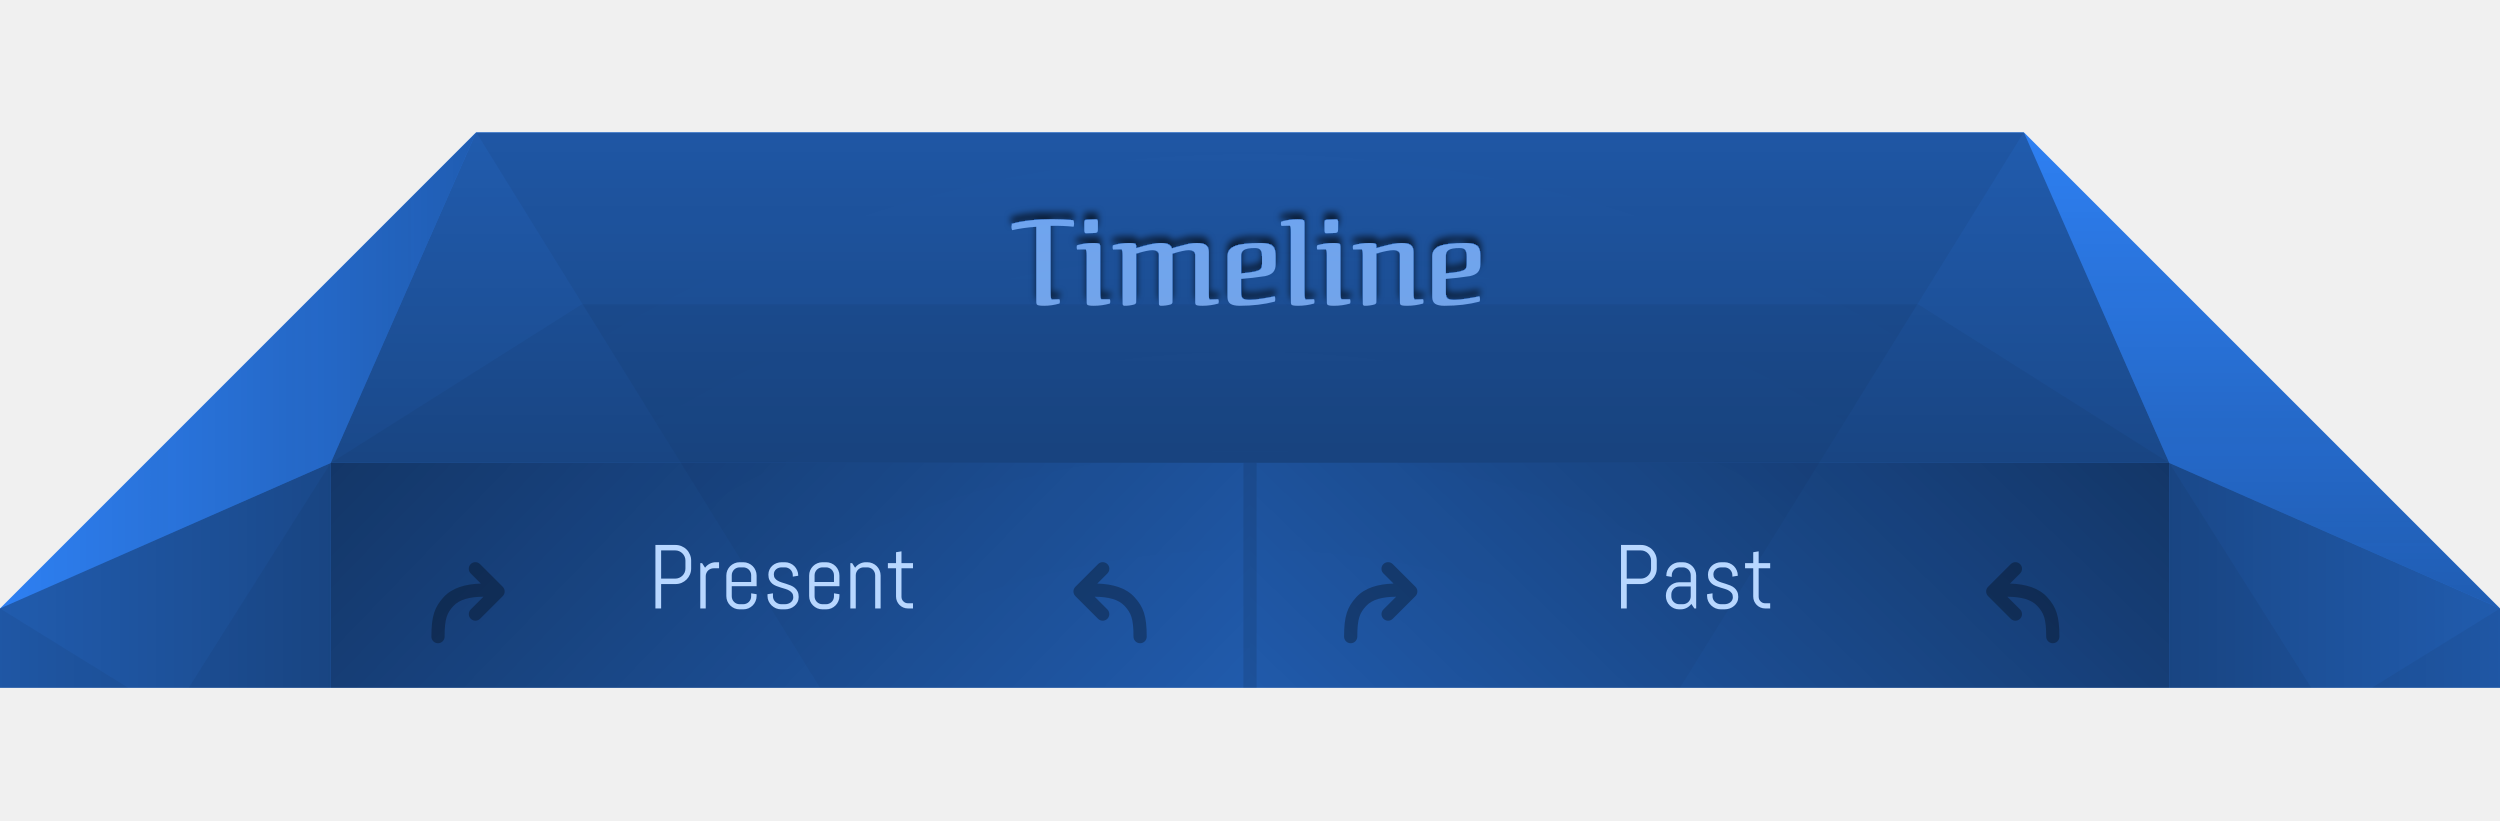
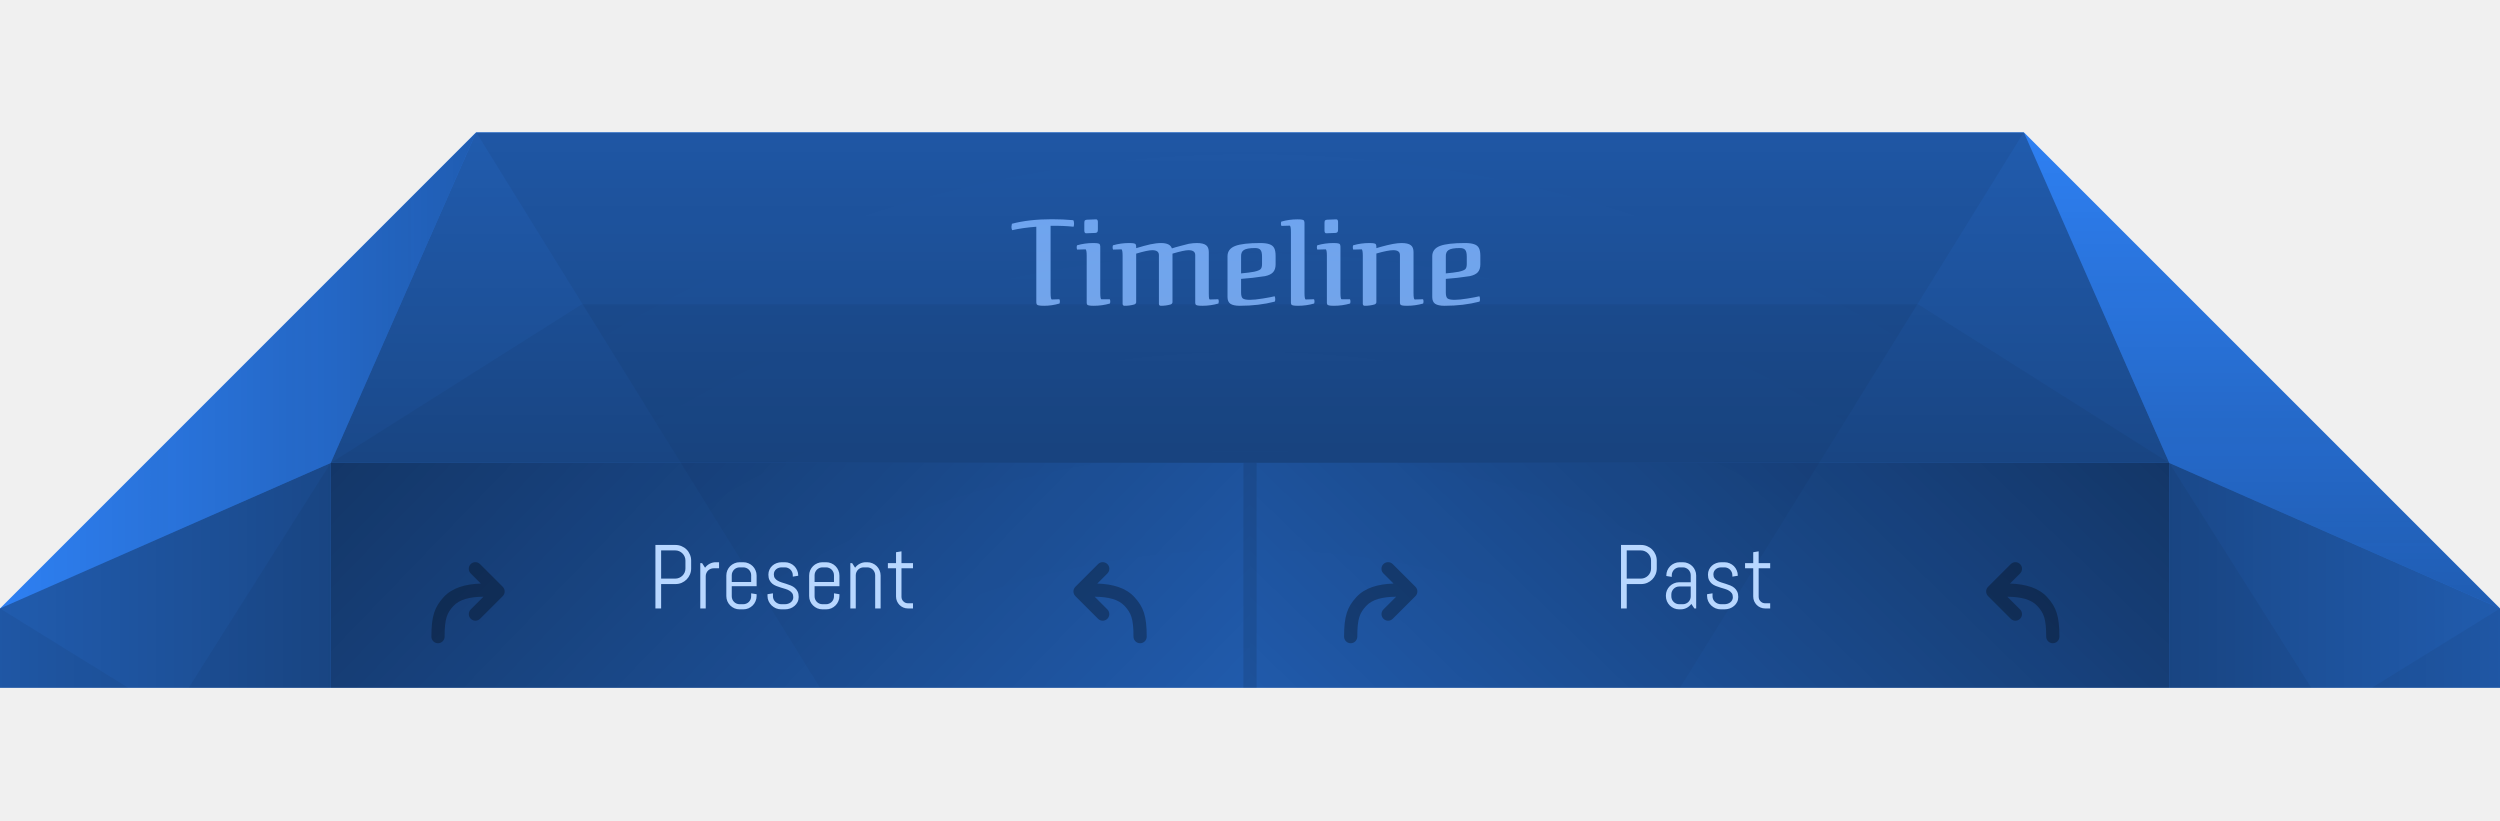
<svg xmlns="http://www.w3.org/2000/svg" width="189" height="62" viewBox="0 0 189 62" fill="none">
  <g clip-path="url(#clip0_135_5661)">
    <g clip-path="url(#clip1_135_5661)">
      <path fill-rule="evenodd" clip-rule="evenodd" d="M36 199L153 199L189 163L189 46L168.291 38.035L189 46L153 10L36 10L0 46L1.52588e-05 163L36 199Z" fill="#006AFF" fill-opacity="0.8" />
      <g style="mix-blend-mode:luminosity">
        <path fill-rule="evenodd" clip-rule="evenodd" d="M153 199L94.5 104.5L189 163L189 46L94.5 104.5L153 10L36 10L94.5 104.5L-5.11423e-06 46L-5.11423e-06 163L94.5 104.5L36 199L153 199Z" fill="url(#paint0_radial_135_5661)" fill-opacity="0.05" />
        <path d="M36 10L153 10L164 35L25 35L36 10Z" fill="url(#paint1_linear_135_5661)" fill-opacity="0.51" />
        <path d="M189 46L189 163L164 174L164 35L189 46Z" fill="url(#paint2_linear_135_5661)" fill-opacity="0.51" />
        <path d="M4.80827e-07 163L5.59506e-06 46L25 35L25 174L4.80827e-07 163Z" fill="url(#paint3_linear_135_5661)" fill-opacity="0.51" />
        <path fill-rule="evenodd" clip-rule="evenodd" d="M164 174L25 174L25 35L164 35L164 174ZM164 174L176 155L176 54L164 35L145 23L44 23L25 35L13 54L13 155L25 174L44 186L145 186L164 174Z" fill="black" fill-opacity="0.05" />
        <path d="M164 35L94.5 35L94.5 104.5L164 104.5L164 35Z" fill="url(#paint4_linear_135_5661)" />
        <path d="M94.5 104.5L94.5 35L25 35L25 104.5L94.5 104.5Z" fill="url(#paint5_linear_135_5661)" />
        <path fill-rule="evenodd" clip-rule="evenodd" d="M94 174H95L95 105L164 105V104L95 104V35H94V104H25V105H94L94 174Z" fill="black" fill-opacity="0.1" />
        <path d="M36 10L0 46L25 35L36 10Z" fill="url(#paint6_linear_135_5661)" fill-opacity="0.33" />
        <path d="M189 46L153 10L164 35L189 46Z" fill="url(#paint7_linear_135_5661)" fill-opacity="0.33" />
      </g>
      <g clip-path="url(#clip2_135_5661)">
        <path d="M125.251 42.977C125.251 43.14 125.22 43.292 125.157 43.435C125.097 43.578 125.013 43.703 124.906 43.81C124.799 43.917 124.673 44.002 124.528 44.065C124.385 44.125 124.232 44.155 124.069 44.155L122.981 44.155L122.981 46L122.549 46L122.549 41.199L124.069 41.199C124.232 41.199 124.385 41.23 124.528 41.292C124.673 41.353 124.799 41.436 124.906 41.544C125.013 41.651 125.097 41.777 125.157 41.922C125.22 42.065 125.251 42.218 125.251 42.381L125.251 42.977ZM124.819 42.381C124.819 42.273 124.799 42.174 124.759 42.083C124.719 41.989 124.663 41.907 124.592 41.838C124.522 41.767 124.441 41.711 124.347 41.671C124.256 41.631 124.156 41.611 124.049 41.611L122.981 41.611L122.981 43.743L124.049 43.743C124.156 43.743 124.256 43.723 124.347 43.683C124.441 43.643 124.522 43.588 124.592 43.519C124.663 43.45 124.719 43.37 124.759 43.278C124.799 43.184 124.819 43.084 124.819 42.977L124.819 42.381ZM128.094 46L127.866 45.658C127.772 45.781 127.655 45.881 127.515 45.956C127.374 46.03 127.22 46.067 127.052 46.067L126.949 46.067C126.81 46.067 126.68 46.041 126.557 45.99C126.434 45.936 126.327 45.864 126.235 45.772C126.144 45.681 126.071 45.574 126.018 45.451C125.967 45.328 125.941 45.198 125.941 45.059L125.941 45.026C125.941 44.887 125.967 44.757 126.018 44.634C126.071 44.511 126.144 44.404 126.235 44.313C126.327 44.221 126.434 44.15 126.557 44.098C126.68 44.045 126.81 44.018 126.949 44.018L127.819 44.018L127.819 43.489C127.819 43.406 127.804 43.329 127.772 43.258C127.741 43.184 127.699 43.121 127.645 43.067C127.592 43.014 127.528 42.971 127.454 42.94C127.383 42.908 127.306 42.893 127.223 42.893L126.982 42.893C126.9 42.893 126.821 42.908 126.748 42.94C126.676 42.971 126.614 43.014 126.56 43.067C126.507 43.121 126.464 43.184 126.433 43.258C126.402 43.329 126.386 43.406 126.386 43.489L126.386 43.613L125.974 43.546L125.974 43.512C125.974 43.374 126 43.243 126.051 43.121C126.105 42.998 126.177 42.891 126.269 42.799C126.36 42.708 126.468 42.636 126.59 42.585C126.713 42.531 126.844 42.505 126.982 42.505L127.223 42.505C127.362 42.505 127.492 42.531 127.615 42.585C127.738 42.636 127.845 42.708 127.936 42.799C128.028 42.891 128.099 42.998 128.151 43.121C128.204 43.243 128.231 43.374 128.231 43.512L128.231 46L128.094 46ZM127.819 44.339L126.949 44.339C126.866 44.339 126.788 44.355 126.714 44.386C126.643 44.417 126.58 44.461 126.527 44.517C126.473 44.57 126.431 44.634 126.4 44.708C126.368 44.779 126.353 44.856 126.353 44.939L126.353 45.083C126.353 45.165 126.368 45.243 126.4 45.317C126.431 45.389 126.473 45.451 126.527 45.505C126.58 45.558 126.643 45.6 126.714 45.632C126.788 45.663 126.866 45.679 126.949 45.679L127.223 45.679C127.306 45.679 127.383 45.663 127.454 45.632C127.528 45.6 127.592 45.558 127.645 45.505C127.699 45.451 127.741 45.389 127.772 45.317C127.804 45.243 127.819 45.165 127.819 45.083L127.819 44.339ZM131.412 45.13C131.412 45.268 131.384 45.395 131.328 45.511C131.272 45.625 131.196 45.723 131.1 45.806C131.004 45.889 130.893 45.953 130.766 46C130.641 46.045 130.509 46.067 130.371 46.067L130.096 46.067C129.958 46.067 129.825 46.041 129.698 45.99C129.573 45.936 129.462 45.864 129.366 45.772C129.272 45.681 129.196 45.574 129.138 45.451C129.083 45.328 129.055 45.198 129.055 45.059L129.055 44.922L129.467 44.855L129.467 45.083C129.467 45.165 129.483 45.243 129.517 45.317C129.552 45.389 129.599 45.451 129.657 45.505C129.715 45.558 129.782 45.6 129.858 45.632C129.934 45.663 130.013 45.679 130.096 45.679L130.371 45.679C130.453 45.679 130.532 45.666 130.608 45.642C130.684 45.617 130.751 45.583 130.809 45.538C130.869 45.491 130.916 45.435 130.95 45.371C130.985 45.306 131.003 45.232 131.003 45.15C131.003 45.027 130.977 44.926 130.923 44.848C130.869 44.77 130.798 44.705 130.709 44.654C130.622 44.6 130.521 44.557 130.407 44.523C130.296 44.488 130.181 44.453 130.062 44.42C129.944 44.384 129.828 44.344 129.714 44.299C129.603 44.255 129.502 44.197 129.413 44.125C129.326 44.051 129.256 43.96 129.202 43.85C129.148 43.741 129.122 43.605 129.122 43.442C129.122 43.304 129.148 43.178 129.202 43.064C129.256 42.948 129.328 42.848 129.42 42.766C129.511 42.683 129.617 42.62 129.738 42.575C129.86 42.528 129.991 42.505 130.129 42.505L130.371 42.505C130.509 42.505 130.64 42.531 130.762 42.585C130.885 42.636 130.992 42.708 131.084 42.799C131.175 42.891 131.247 42.998 131.298 43.121C131.352 43.243 131.378 43.374 131.378 43.512L131.378 43.526L130.967 43.593L130.967 43.489C130.967 43.406 130.951 43.329 130.92 43.258C130.888 43.184 130.846 43.121 130.792 43.067C130.739 43.014 130.675 42.971 130.602 42.94C130.53 42.908 130.453 42.893 130.371 42.893L130.129 42.893C130.047 42.893 129.969 42.905 129.895 42.93C129.824 42.954 129.761 42.99 129.708 43.037C129.654 43.081 129.612 43.136 129.58 43.201C129.549 43.266 129.533 43.339 129.533 43.422C129.533 43.54 129.56 43.637 129.614 43.713C129.667 43.787 129.738 43.849 129.825 43.901C129.914 43.952 130.015 43.996 130.126 44.031C130.24 44.065 130.355 44.1 130.471 44.139C130.589 44.174 130.704 44.215 130.816 44.262C130.93 44.309 131.03 44.37 131.117 44.443C131.206 44.517 131.278 44.609 131.331 44.721C131.385 44.83 131.412 44.967 131.412 45.13ZM133.451 46C133.326 46 133.208 45.977 133.096 45.93C132.987 45.883 132.891 45.818 132.808 45.736C132.728 45.653 132.663 45.557 132.614 45.448C132.567 45.338 132.544 45.221 132.544 45.096L132.544 42.963L131.927 42.963L131.927 42.572L132.544 42.572L132.544 41.748L132.955 41.681L132.955 42.572L133.826 42.572L133.826 42.963L132.955 42.963L132.955 45.116C132.955 45.185 132.968 45.25 132.992 45.31C133.019 45.368 133.055 45.42 133.099 45.464C133.144 45.509 133.196 45.545 133.257 45.572C133.317 45.596 133.382 45.608 133.451 45.608L133.826 45.608L133.826 46L133.451 46Z" fill="#B8D7FF" />
        <g opacity="0.3">
          <path fill-rule="evenodd" clip-rule="evenodd" d="M150.299 45.067L152.011 46.779C152.206 46.974 152.522 46.974 152.717 46.779C152.912 46.584 152.912 46.267 152.717 46.072L151.756 45.112C152.791 45.121 153.569 45.314 154.028 45.817C154.507 46.341 154.692 46.756 154.692 48.13C154.692 48.406 154.916 48.629 155.192 48.629C155.467 48.629 155.691 48.406 155.691 48.13C155.691 46.569 155.45 45.893 154.766 45.144C154.124 44.442 153.138 44.155 151.955 44.117L152.72 43.352C152.915 43.157 152.915 42.841 152.72 42.646C152.525 42.451 152.209 42.451 152.014 42.646L150.299 44.361C150.104 44.556 150.104 44.872 150.299 45.067Z" fill="black" />
          <path fill-rule="evenodd" clip-rule="evenodd" d="M107.007 45.067L105.294 46.779C105.099 46.974 104.783 46.974 104.588 46.779C104.393 46.584 104.393 46.267 104.588 46.072L105.549 45.112C104.514 45.121 103.736 45.314 103.276 45.817C102.797 46.341 102.612 46.756 102.612 48.13C102.612 48.406 102.388 48.629 102.112 48.629C101.836 48.629 101.613 48.406 101.613 48.13C101.613 46.569 101.854 45.893 102.538 45.144C103.18 44.442 104.167 44.155 105.35 44.117L104.585 43.352C104.39 43.157 104.39 42.841 104.585 42.646C104.78 42.451 105.096 42.451 105.291 42.646L107.007 44.361C107.202 44.556 107.202 44.872 107.007 45.067Z" fill="black" />
        </g>
      </g>
      <g clip-path="url(#clip3_135_5661)">
        <path d="M52.251 42.977C52.251 43.14 52.22 43.292 52.157 43.435C52.097 43.578 52.013 43.703 51.906 43.81C51.799 43.917 51.673 44.002 51.528 44.065C51.385 44.125 51.232 44.155 51.069 44.155L49.981 44.155L49.981 46L49.549 46L49.549 41.199L51.069 41.199C51.232 41.199 51.385 41.23 51.528 41.292C51.673 41.353 51.799 41.436 51.906 41.544C52.013 41.651 52.097 41.777 52.157 41.922C52.22 42.065 52.251 42.218 52.251 42.381L52.251 42.977ZM51.819 42.381C51.819 42.273 51.799 42.174 51.759 42.083C51.719 41.989 51.663 41.907 51.592 41.838C51.522 41.767 51.441 41.711 51.347 41.671C51.256 41.631 51.156 41.611 51.049 41.611L49.981 41.611L49.981 43.743L51.049 43.743C51.156 43.743 51.256 43.723 51.347 43.683C51.441 43.643 51.522 43.588 51.592 43.519C51.663 43.45 51.719 43.37 51.759 43.278C51.799 43.184 51.819 43.084 51.819 42.977L51.819 42.381ZM53.949 42.963C53.866 42.963 53.788 42.979 53.714 43.01C53.643 43.041 53.58 43.084 53.527 43.137C53.473 43.191 53.431 43.255 53.4 43.328C53.368 43.4 53.353 43.477 53.353 43.559L53.353 46L52.941 46L52.941 42.572L53.078 42.572L53.303 42.92C53.396 42.792 53.513 42.692 53.654 42.618C53.797 42.542 53.952 42.505 54.119 42.505L54.361 42.505L54.361 42.963L53.949 42.963ZM57.2 45.059C57.2 45.198 57.173 45.328 57.119 45.451C57.068 45.574 56.997 45.681 56.905 45.772C56.814 45.864 56.706 45.936 56.584 45.99C56.461 46.041 56.33 46.067 56.192 46.067L55.917 46.067C55.779 46.067 55.648 46.041 55.526 45.99C55.403 45.936 55.296 45.864 55.204 45.772C55.113 45.681 55.04 45.574 54.987 45.451C54.935 45.328 54.91 45.198 54.91 45.059L54.91 43.512C54.91 43.374 54.935 43.243 54.987 43.121C55.04 42.998 55.113 42.891 55.204 42.799C55.296 42.708 55.403 42.636 55.526 42.585C55.648 42.531 55.779 42.505 55.917 42.505L56.192 42.505C56.33 42.505 56.461 42.531 56.584 42.585C56.706 42.636 56.814 42.708 56.905 42.799C56.997 42.891 57.068 42.998 57.119 43.121C57.173 43.243 57.2 43.374 57.2 43.512L57.2 44.319L55.321 44.319L55.321 45.083C55.321 45.165 55.337 45.243 55.368 45.317C55.4 45.389 55.442 45.451 55.495 45.505C55.549 45.558 55.612 45.6 55.683 45.632C55.757 45.663 55.835 45.679 55.917 45.679L56.192 45.679C56.275 45.679 56.352 45.663 56.423 45.632C56.497 45.6 56.56 45.558 56.614 45.505C56.667 45.451 56.71 45.389 56.741 45.317C56.772 45.243 56.788 45.165 56.788 45.083L56.788 44.855L57.2 44.922L57.2 45.059ZM56.788 43.489C56.788 43.406 56.772 43.329 56.741 43.258C56.71 43.184 56.667 43.121 56.614 43.067C56.56 43.014 56.497 42.971 56.423 42.94C56.352 42.908 56.275 42.893 56.192 42.893L55.917 42.893C55.835 42.893 55.757 42.908 55.683 42.94C55.612 42.971 55.549 43.014 55.495 43.067C55.442 43.121 55.4 43.184 55.368 43.258C55.337 43.329 55.321 43.406 55.321 43.489L55.321 43.998L56.788 43.998L56.788 43.489ZM60.381 45.13C60.381 45.268 60.353 45.395 60.297 45.511C60.241 45.625 60.165 45.723 60.069 45.806C59.973 45.889 59.862 45.953 59.734 46C59.609 46.045 59.478 46.067 59.339 46.067L59.065 46.067C58.926 46.067 58.794 46.041 58.666 45.99C58.541 45.936 58.431 45.864 58.335 45.772C58.241 45.681 58.165 45.574 58.107 45.451C58.051 45.328 58.023 45.198 58.023 45.059L58.023 44.922L58.435 44.855L58.435 45.083C58.435 45.165 58.452 45.243 58.486 45.317C58.521 45.389 58.568 45.451 58.626 45.505C58.684 45.558 58.751 45.6 58.827 45.632C58.903 45.663 58.982 45.679 59.065 45.679L59.339 45.679C59.422 45.679 59.501 45.666 59.577 45.642C59.653 45.617 59.72 45.583 59.778 45.538C59.838 45.491 59.885 45.435 59.919 45.371C59.954 45.306 59.972 45.232 59.972 45.15C59.972 45.027 59.945 44.926 59.892 44.848C59.838 44.77 59.767 44.705 59.678 44.654C59.59 44.6 59.49 44.557 59.376 44.523C59.264 44.488 59.15 44.453 59.031 44.42C58.913 44.384 58.797 44.344 58.683 44.299C58.571 44.255 58.471 44.197 58.382 44.125C58.295 44.051 58.224 43.96 58.171 43.85C58.117 43.741 58.09 43.605 58.09 43.442C58.09 43.304 58.117 43.178 58.171 43.064C58.224 42.948 58.297 42.848 58.388 42.766C58.48 42.683 58.586 42.62 58.706 42.575C58.829 42.528 58.96 42.505 59.098 42.505L59.339 42.505C59.478 42.505 59.608 42.531 59.731 42.585C59.854 42.636 59.961 42.708 60.053 42.799C60.144 42.891 60.215 42.998 60.267 43.121C60.32 43.243 60.347 43.374 60.347 43.512L60.347 43.526L59.935 43.593L59.935 43.489C59.935 43.406 59.92 43.329 59.888 43.258C59.857 43.184 59.815 43.121 59.761 43.067C59.708 43.014 59.644 42.971 59.57 42.94C59.499 42.908 59.422 42.893 59.339 42.893L59.098 42.893C59.016 42.893 58.938 42.905 58.864 42.93C58.792 42.954 58.73 42.99 58.676 43.037C58.623 43.081 58.58 43.136 58.549 43.201C58.518 43.266 58.502 43.339 58.502 43.422C58.502 43.54 58.529 43.637 58.583 43.713C58.636 43.787 58.706 43.849 58.794 43.901C58.883 43.952 58.983 43.996 59.095 44.031C59.209 44.065 59.324 44.1 59.44 44.139C59.558 44.174 59.673 44.215 59.785 44.262C59.898 44.309 59.999 44.37 60.086 44.443C60.175 44.517 60.247 44.609 60.3 44.721C60.354 44.83 60.381 44.967 60.381 45.13ZM63.461 45.059C63.461 45.198 63.434 45.328 63.381 45.451C63.329 45.574 63.258 45.681 63.166 45.772C63.075 45.864 62.968 45.936 62.845 45.99C62.722 46.041 62.592 46.067 62.453 46.067L62.179 46.067C62.04 46.067 61.91 46.041 61.787 45.99C61.664 45.936 61.557 45.864 61.465 45.772C61.374 45.681 61.301 45.574 61.248 45.451C61.196 45.328 61.171 45.198 61.171 45.059L61.171 43.512C61.171 43.374 61.196 43.243 61.248 43.121C61.301 42.998 61.374 42.891 61.465 42.799C61.557 42.708 61.664 42.636 61.787 42.585C61.91 42.531 62.04 42.505 62.179 42.505L62.453 42.505C62.592 42.505 62.722 42.531 62.845 42.585C62.968 42.636 63.075 42.708 63.166 42.799C63.258 42.891 63.329 42.998 63.381 43.121C63.434 43.243 63.461 43.374 63.461 43.512L63.461 44.319L61.583 44.319L61.583 45.083C61.583 45.165 61.598 45.243 61.63 45.317C61.661 45.389 61.703 45.451 61.757 45.505C61.81 45.558 61.873 45.6 61.944 45.632C62.018 45.663 62.096 45.679 62.179 45.679L62.453 45.679C62.536 45.679 62.613 45.663 62.684 45.632C62.758 45.6 62.821 45.558 62.875 45.505C62.929 45.451 62.971 45.389 63.002 45.317C63.033 45.243 63.049 45.165 63.049 45.083L63.049 44.855L63.461 44.922L63.461 45.059ZM63.049 43.489C63.049 43.406 63.033 43.329 63.002 43.258C62.971 43.184 62.929 43.121 62.875 43.067C62.821 43.014 62.758 42.971 62.684 42.94C62.613 42.908 62.536 42.893 62.453 42.893L62.179 42.893C62.096 42.893 62.018 42.908 61.944 42.94C61.873 42.971 61.81 43.014 61.757 43.067C61.703 43.121 61.661 43.184 61.63 43.258C61.598 43.329 61.583 43.406 61.583 43.489L61.583 43.998L63.049 43.998L63.049 43.489ZM66.163 46L66.163 43.489C66.163 43.406 66.147 43.329 66.116 43.258C66.085 43.184 66.042 43.121 65.989 43.067C65.935 43.014 65.872 42.971 65.798 42.94C65.727 42.908 65.65 42.893 65.567 42.893L65.292 42.893C65.21 42.893 65.132 42.908 65.058 42.94C64.987 42.971 64.924 43.014 64.871 43.067C64.817 43.121 64.775 43.184 64.743 43.258C64.712 43.329 64.696 43.406 64.696 43.489L64.696 46L64.285 46L64.285 42.572L64.422 42.572L64.646 42.92C64.74 42.792 64.857 42.692 64.998 42.618C65.141 42.542 65.296 42.505 65.463 42.505L65.567 42.505C65.705 42.505 65.836 42.531 65.959 42.585C66.082 42.636 66.189 42.708 66.28 42.799C66.372 42.891 66.443 42.998 66.494 43.121C66.548 43.243 66.575 43.374 66.575 43.512L66.575 46L66.163 46ZM68.647 46C68.522 46 68.404 45.977 68.292 45.93C68.183 45.883 68.087 45.818 68.004 45.736C67.924 45.653 67.859 45.557 67.81 45.448C67.763 45.338 67.74 45.221 67.74 45.096L67.74 42.963L67.124 42.963L67.124 42.572L67.74 42.572L67.74 41.748L68.152 41.681L68.152 42.572L69.022 42.572L69.022 42.963L68.152 42.963L68.152 45.116C68.152 45.185 68.164 45.25 68.189 45.31C68.215 45.368 68.251 45.42 68.296 45.464C68.34 45.509 68.393 45.545 68.453 45.572C68.513 45.596 68.578 45.608 68.647 45.608L69.022 45.608L69.022 46L68.647 46Z" fill="#B8D7FF" />
        <g opacity="0.3">
          <path fill-rule="evenodd" clip-rule="evenodd" d="M81.299 45.067L83.011 46.779C83.206 46.974 83.522 46.974 83.717 46.779C83.912 46.584 83.912 46.267 83.717 46.072L82.756 45.112C83.79 45.121 84.569 45.314 85.028 45.817C85.507 46.341 85.692 46.756 85.692 48.13C85.692 48.406 85.916 48.629 86.192 48.629C86.467 48.629 86.691 48.406 86.691 48.13C86.691 46.569 86.45 45.893 85.766 45.144C85.124 44.442 84.138 44.155 82.955 44.117L83.72 43.352C83.915 43.157 83.915 42.841 83.72 42.646C83.525 42.451 83.209 42.451 83.014 42.646L81.299 44.361C81.104 44.556 81.104 44.872 81.299 45.067Z" fill="black" />
          <path fill-rule="evenodd" clip-rule="evenodd" d="M38.007 45.067L36.294 46.779C36.099 46.974 35.783 46.974 35.588 46.779C35.393 46.584 35.393 46.267 35.588 46.072L36.549 45.112C35.514 45.121 34.736 45.314 34.276 45.817C33.797 46.341 33.612 46.756 33.612 48.13C33.612 48.406 33.388 48.629 33.112 48.629C32.836 48.629 32.613 48.406 32.613 48.13C32.613 46.569 32.854 45.893 33.538 45.144C34.18 44.442 35.167 44.155 36.35 44.117L35.585 43.352C35.39 43.157 35.39 42.841 35.585 42.646C35.78 42.451 36.096 42.451 36.291 42.646L38.007 44.361C38.202 44.556 38.202 44.872 38.007 45.067Z" fill="black" />
        </g>
      </g>
      <g style="mix-blend-mode:darken">
        <rect x="151" y="161" width="113" height="113" transform="rotate(-180 151 161)" fill="#4B84D3" fill-opacity="0.4" />
      </g>
      <g style="mix-blend-mode:luminosity">
-         <g filter="url(#filter0_d_135_5661)">
-           <path d="M79.515 16.574C80.085 16.574 80.628 16.598 81.144 16.646C81.18 16.706 81.198 16.793 81.198 16.907C81.198 16.997 81.186 17.075 81.162 17.141C80.682 17.087 80.103 17.063 79.425 17.069L79.425 22.145C79.425 22.475 79.458 22.64 79.524 22.64L80.091 22.622C80.115 22.664 80.127 22.721 80.127 22.793C80.127 22.841 80.118 22.892 80.1 22.946C79.704 23.06 79.32 23.117 78.948 23.117C78.756 23.117 78.618 23.108 78.534 23.09C78.456 23.078 78.402 23.048 78.372 23C78.348 22.946 78.339 22.856 78.345 22.73L78.345 17.141C77.643 17.195 77.034 17.282 76.518 17.402C76.482 17.318 76.464 17.234 76.464 17.15C76.464 17.102 76.476 17.024 76.5 16.916C77.364 16.688 78.369 16.574 79.515 16.574ZM82.118 17.636C82.01 17.648 81.962 17.552 81.974 17.348L81.974 16.889C81.974 16.787 81.983 16.718 82.001 16.682C82.025 16.646 82.076 16.622 82.154 16.61L82.856 16.583C82.964 16.571 83.012 16.667 83 16.871L83 17.33C83 17.432 82.988 17.501 82.964 17.537C82.946 17.573 82.898 17.597 82.82 17.609L82.118 17.636ZM83.936 22.793C83.936 22.841 83.927 22.892 83.909 22.946C83.513 23.06 83.108 23.117 82.694 23.117C82.514 23.117 82.388 23.108 82.316 23.09C82.244 23.078 82.196 23.048 82.172 23C82.154 22.946 82.148 22.856 82.154 22.73L82.154 19.346C82.154 19.016 82.121 18.851 82.055 18.851L81.434 18.869C81.41 18.827 81.398 18.77 81.398 18.698C81.398 18.65 81.407 18.599 81.425 18.545C81.821 18.431 82.226 18.374 82.64 18.374C82.82 18.374 82.946 18.383 83.018 18.401C83.09 18.413 83.135 18.446 83.153 18.5C83.177 18.548 83.186 18.635 83.18 18.761L83.18 22.145C83.18 22.463 83.21 22.622 83.27 22.622L83.9 22.622C83.924 22.664 83.936 22.721 83.936 22.793ZM87.11 18.914C86.876 18.914 86.471 19.001 85.895 19.175L85.895 22.838C85.895 22.922 85.847 22.982 85.751 23.018C85.523 23.084 85.28 23.117 85.022 23.117C84.92 23.117 84.869 23.066 84.869 22.964L84.869 19.346C84.869 19.016 84.836 18.851 84.77 18.851L84.149 18.869C84.125 18.827 84.113 18.77 84.113 18.698C84.113 18.65 84.122 18.599 84.14 18.545C84.536 18.431 84.941 18.374 85.355 18.374C85.535 18.374 85.661 18.383 85.733 18.401C85.805 18.413 85.85 18.446 85.868 18.5C85.892 18.548 85.901 18.635 85.895 18.761C86.333 18.629 86.687 18.533 86.957 18.473C87.263 18.407 87.536 18.374 87.776 18.374C88.232 18.374 88.505 18.509 88.595 18.779C88.733 18.731 88.952 18.668 89.252 18.59C89.6 18.5 89.81 18.446 89.882 18.428C90.11 18.392 90.308 18.374 90.476 18.374C90.806 18.374 91.04 18.428 91.178 18.536C91.316 18.638 91.385 18.812 91.385 19.058L91.385 22.145C91.385 22.343 91.391 22.478 91.403 22.55C91.409 22.61 91.436 22.64 91.484 22.64L92.105 22.622C92.129 22.688 92.141 22.745 92.141 22.793C92.141 22.811 92.135 22.844 92.123 22.892L92.114 22.946C91.718 23.06 91.313 23.117 90.899 23.117C90.719 23.117 90.593 23.108 90.521 23.09C90.449 23.078 90.401 23.048 90.377 23C90.359 22.946 90.353 22.856 90.359 22.73L90.359 19.283C90.359 19.037 90.191 18.914 89.855 18.914C89.633 18.914 89.228 19.001 88.64 19.175L88.64 22.838C88.64 22.922 88.592 22.982 88.496 23.018C88.268 23.084 88.025 23.117 87.767 23.117C87.665 23.117 87.614 23.066 87.614 22.964L87.614 19.283C87.614 19.037 87.446 18.914 87.11 18.914ZM95.464 22.568C95.878 22.502 96.178 22.445 96.364 22.397C96.394 22.457 96.409 22.532 96.409 22.622C96.409 22.7 96.397 22.76 96.373 22.802C95.569 23.012 94.687 23.117 93.727 23.117C93.403 23.117 93.166 23.066 93.016 22.964C92.872 22.862 92.8 22.694 92.8 22.46L92.8 19.373C92.8 19.001 92.998 18.74 93.394 18.59C93.778 18.446 94.402 18.374 95.266 18.374C95.572 18.374 95.806 18.404 95.968 18.464C96.136 18.518 96.256 18.614 96.328 18.752C96.4 18.89 96.436 19.088 96.436 19.346L96.436 19.985C96.436 20.237 96.373 20.435 96.247 20.579C96.121 20.717 95.92 20.816 95.644 20.876C94.978 20.978 94.372 21.047 93.826 21.083L93.826 22.109C93.826 22.337 93.868 22.487 93.952 22.559C94.042 22.631 94.222 22.667 94.492 22.667C94.732 22.667 95.056 22.634 95.464 22.568ZM94.033 18.905C93.883 19.001 93.814 19.169 93.826 19.409L93.826 20.669C94.228 20.633 94.555 20.591 94.807 20.543C95.053 20.489 95.215 20.426 95.293 20.354C95.371 20.282 95.41 20.15 95.41 19.958L95.41 19.409C95.41 19.157 95.371 18.986 95.293 18.896C95.221 18.8 95.086 18.752 94.888 18.752C94.468 18.752 94.183 18.803 94.033 18.905ZM99.376 22.793C99.376 22.841 99.367 22.892 99.349 22.946C98.953 23.06 98.548 23.117 98.134 23.117C97.954 23.117 97.828 23.108 97.756 23.09C97.684 23.078 97.636 23.048 97.612 23C97.594 22.946 97.588 22.856 97.594 22.73L97.594 17.555C97.594 17.225 97.561 17.06 97.495 17.06L96.874 17.078C96.85 17.036 96.838 16.979 96.838 16.907C96.838 16.859 96.847 16.808 96.865 16.754C97.261 16.64 97.666 16.583 98.08 16.583C98.26 16.583 98.386 16.592 98.458 16.61C98.53 16.622 98.575 16.655 98.593 16.709C98.617 16.757 98.626 16.844 98.62 16.97L98.62 22.145C98.62 22.475 98.653 22.64 98.719 22.64L99.34 22.622C99.364 22.664 99.376 22.721 99.376 22.793ZM100.276 17.636C100.168 17.648 100.12 17.552 100.132 17.348L100.132 16.889C100.132 16.787 100.141 16.718 100.159 16.682C100.183 16.646 100.234 16.622 100.312 16.61L101.014 16.583C101.122 16.571 101.17 16.667 101.158 16.871L101.158 17.33C101.158 17.432 101.146 17.501 101.122 17.537C101.104 17.573 101.056 17.597 100.978 17.609L100.276 17.636ZM102.094 22.793C102.094 22.841 102.085 22.892 102.067 22.946C101.671 23.06 101.266 23.117 100.852 23.117C100.672 23.117 100.546 23.108 100.474 23.09C100.402 23.078 100.354 23.048 100.33 23C100.312 22.946 100.306 22.856 100.312 22.73L100.312 19.346C100.312 19.016 100.279 18.851 100.213 18.851L99.592 18.869C99.568 18.827 99.556 18.77 99.556 18.698C99.556 18.65 99.565 18.599 99.583 18.545C99.979 18.431 100.384 18.374 100.798 18.374C100.978 18.374 101.104 18.383 101.176 18.401C101.248 18.413 101.293 18.446 101.311 18.5C101.335 18.548 101.344 18.635 101.338 18.761L101.338 22.145C101.338 22.463 101.368 22.622 101.428 22.622L102.058 22.622C102.082 22.664 102.094 22.721 102.094 22.793ZM105.332 18.914C105.062 18.914 104.636 18.998 104.054 19.166L104.054 22.838C104.054 22.922 104.006 22.982 103.91 23.018C103.682 23.084 103.439 23.117 103.181 23.117C103.079 23.117 103.028 23.066 103.028 22.964L103.028 19.346C103.028 19.016 102.995 18.851 102.929 18.851L102.308 18.869C102.284 18.827 102.272 18.77 102.272 18.698C102.272 18.65 102.281 18.599 102.299 18.545C102.695 18.431 103.1 18.374 103.514 18.374C103.694 18.374 103.82 18.383 103.892 18.401C103.964 18.413 104.009 18.446 104.027 18.5C104.051 18.548 104.06 18.635 104.054 18.761L104.387 18.662C104.597 18.602 104.747 18.563 104.837 18.545C104.831 18.545 104.897 18.53 105.035 18.5C105.203 18.458 105.407 18.422 105.647 18.392C105.791 18.38 105.893 18.374 105.953 18.374C106.283 18.374 106.517 18.428 106.655 18.536C106.793 18.638 106.862 18.812 106.862 19.058L106.862 22.145C106.862 22.475 106.895 22.64 106.961 22.64L107.582 22.622C107.606 22.664 107.618 22.721 107.618 22.793C107.618 22.841 107.609 22.892 107.591 22.946C107.195 23.06 106.79 23.117 106.376 23.117C106.196 23.117 106.07 23.108 105.998 23.09C105.926 23.078 105.878 23.048 105.854 23C105.836 22.946 105.83 22.856 105.836 22.73L105.836 19.283C105.836 19.037 105.668 18.914 105.332 18.914ZM110.942 22.568C111.356 22.502 111.656 22.445 111.842 22.397C111.872 22.457 111.887 22.532 111.887 22.622C111.887 22.7 111.875 22.76 111.851 22.802C111.047 23.012 110.165 23.117 109.205 23.117C108.881 23.117 108.644 23.066 108.494 22.964C108.35 22.862 108.278 22.694 108.278 22.46L108.278 19.373C108.278 19.001 108.476 18.74 108.872 18.59C109.256 18.446 109.88 18.374 110.744 18.374C111.05 18.374 111.284 18.404 111.446 18.464C111.614 18.518 111.734 18.614 111.806 18.752C111.878 18.89 111.914 19.088 111.914 19.346L111.914 19.985C111.914 20.237 111.851 20.435 111.725 20.579C111.599 20.717 111.398 20.816 111.122 20.876C110.456 20.978 109.85 21.047 109.304 21.083L109.304 22.109C109.304 22.337 109.346 22.487 109.43 22.559C109.52 22.631 109.7 22.667 109.97 22.667C110.21 22.667 110.534 22.634 110.942 22.568ZM109.511 18.905C109.361 19.001 109.292 19.169 109.304 19.409L109.304 20.669C109.706 20.633 110.033 20.591 110.285 20.543C110.531 20.489 110.693 20.426 110.771 20.354C110.849 20.282 110.888 20.15 110.888 19.958L110.888 19.409C110.888 19.157 110.849 18.986 110.771 18.896C110.699 18.8 110.564 18.752 110.366 18.752C109.946 18.752 109.661 18.803 109.511 18.905Z" fill="#66A6FF" />
-         </g>
+         <path d="M79.515 16.574C80.085 16.574 80.628 16.598 81.144 16.646C81.18 16.706 81.198 16.793 81.198 16.907C81.198 16.997 81.186 17.075 81.162 17.141C80.682 17.087 80.103 17.063 79.425 17.069L79.425 22.145C79.425 22.475 79.458 22.64 79.524 22.64L80.091 22.622C80.115 22.664 80.127 22.721 80.127 22.793C80.127 22.841 80.118 22.892 80.1 22.946C79.704 23.06 79.32 23.117 78.948 23.117C78.756 23.117 78.618 23.108 78.534 23.09C78.456 23.078 78.402 23.048 78.372 23C78.348 22.946 78.339 22.856 78.345 22.73L78.345 17.141C77.643 17.195 77.034 17.282 76.518 17.402C76.482 17.318 76.464 17.234 76.464 17.15C76.464 17.102 76.476 17.024 76.5 16.916C77.364 16.688 78.369 16.574 79.515 16.574ZM82.118 17.636C82.01 17.648 81.962 17.552 81.974 17.348L81.974 16.889C81.974 16.787 81.983 16.718 82.001 16.682C82.025 16.646 82.076 16.622 82.154 16.61L82.856 16.583C82.964 16.571 83.012 16.667 83 16.871L83 17.33C83 17.432 82.988 17.501 82.964 17.537C82.946 17.573 82.898 17.597 82.82 17.609L82.118 17.636ZM83.936 22.793C83.936 22.841 83.927 22.892 83.909 22.946C83.513 23.06 83.108 23.117 82.694 23.117C82.514 23.117 82.388 23.108 82.316 23.09C82.244 23.078 82.196 23.048 82.172 23C82.154 22.946 82.148 22.856 82.154 22.73L82.154 19.346C82.154 19.016 82.121 18.851 82.055 18.851L81.434 18.869C81.41 18.827 81.398 18.77 81.398 18.698C81.398 18.65 81.407 18.599 81.425 18.545C81.821 18.431 82.226 18.374 82.64 18.374C82.82 18.374 82.946 18.383 83.018 18.401C83.09 18.413 83.135 18.446 83.153 18.5C83.177 18.548 83.186 18.635 83.18 18.761L83.18 22.145C83.18 22.463 83.21 22.622 83.27 22.622L83.9 22.622C83.924 22.664 83.936 22.721 83.936 22.793ZM87.11 18.914C86.876 18.914 86.471 19.001 85.895 19.175L85.895 22.838C85.895 22.922 85.847 22.982 85.751 23.018C85.523 23.084 85.28 23.117 85.022 23.117C84.92 23.117 84.869 23.066 84.869 22.964L84.869 19.346C84.869 19.016 84.836 18.851 84.77 18.851L84.149 18.869C84.125 18.827 84.113 18.77 84.113 18.698C84.113 18.65 84.122 18.599 84.14 18.545C84.536 18.431 84.941 18.374 85.355 18.374C85.535 18.374 85.661 18.383 85.733 18.401C85.805 18.413 85.85 18.446 85.868 18.5C85.892 18.548 85.901 18.635 85.895 18.761C86.333 18.629 86.687 18.533 86.957 18.473C87.263 18.407 87.536 18.374 87.776 18.374C88.232 18.374 88.505 18.509 88.595 18.779C88.733 18.731 88.952 18.668 89.252 18.59C89.6 18.5 89.81 18.446 89.882 18.428C90.11 18.392 90.308 18.374 90.476 18.374C90.806 18.374 91.04 18.428 91.178 18.536C91.316 18.638 91.385 18.812 91.385 19.058L91.385 22.145C91.385 22.343 91.391 22.478 91.403 22.55C91.409 22.61 91.436 22.64 91.484 22.64L92.105 22.622C92.129 22.688 92.141 22.745 92.141 22.793C92.141 22.811 92.135 22.844 92.123 22.892L92.114 22.946C91.718 23.06 91.313 23.117 90.899 23.117C90.719 23.117 90.593 23.108 90.521 23.09C90.449 23.078 90.401 23.048 90.377 23C90.359 22.946 90.353 22.856 90.359 22.73L90.359 19.283C90.359 19.037 90.191 18.914 89.855 18.914C89.633 18.914 89.228 19.001 88.64 19.175L88.64 22.838C88.64 22.922 88.592 22.982 88.496 23.018C88.268 23.084 88.025 23.117 87.767 23.117C87.665 23.117 87.614 23.066 87.614 22.964L87.614 19.283C87.614 19.037 87.446 18.914 87.11 18.914ZM95.464 22.568C95.878 22.502 96.178 22.445 96.364 22.397C96.394 22.457 96.409 22.532 96.409 22.622C96.409 22.7 96.397 22.76 96.373 22.802C95.569 23.012 94.687 23.117 93.727 23.117C93.403 23.117 93.166 23.066 93.016 22.964C92.872 22.862 92.8 22.694 92.8 22.46L92.8 19.373C92.8 19.001 92.998 18.74 93.394 18.59C93.778 18.446 94.402 18.374 95.266 18.374C95.572 18.374 95.806 18.404 95.968 18.464C96.136 18.518 96.256 18.614 96.328 18.752C96.4 18.89 96.436 19.088 96.436 19.346L96.436 19.985C96.436 20.237 96.373 20.435 96.247 20.579C96.121 20.717 95.92 20.816 95.644 20.876C94.978 20.978 94.372 21.047 93.826 21.083L93.826 22.109C93.826 22.337 93.868 22.487 93.952 22.559C94.042 22.631 94.222 22.667 94.492 22.667C94.732 22.667 95.056 22.634 95.464 22.568ZM94.033 18.905C93.883 19.001 93.814 19.169 93.826 19.409L93.826 20.669C94.228 20.633 94.555 20.591 94.807 20.543C95.053 20.489 95.215 20.426 95.293 20.354C95.371 20.282 95.41 20.15 95.41 19.958L95.41 19.409C95.41 19.157 95.371 18.986 95.293 18.896C95.221 18.8 95.086 18.752 94.888 18.752C94.468 18.752 94.183 18.803 94.033 18.905ZM99.376 22.793C99.376 22.841 99.367 22.892 99.349 22.946C98.953 23.06 98.548 23.117 98.134 23.117C97.954 23.117 97.828 23.108 97.756 23.09C97.684 23.078 97.636 23.048 97.612 23C97.594 22.946 97.588 22.856 97.594 22.73L97.594 17.555C97.594 17.225 97.561 17.06 97.495 17.06L96.874 17.078C96.85 17.036 96.838 16.979 96.838 16.907C96.838 16.859 96.847 16.808 96.865 16.754C97.261 16.64 97.666 16.583 98.08 16.583C98.26 16.583 98.386 16.592 98.458 16.61C98.53 16.622 98.575 16.655 98.593 16.709C98.617 16.757 98.626 16.844 98.62 16.97L98.62 22.145C98.62 22.475 98.653 22.64 98.719 22.64L99.34 22.622C99.364 22.664 99.376 22.721 99.376 22.793ZM100.276 17.636C100.168 17.648 100.12 17.552 100.132 17.348L100.132 16.889C100.132 16.787 100.141 16.718 100.159 16.682C100.183 16.646 100.234 16.622 100.312 16.61L101.014 16.583C101.122 16.571 101.17 16.667 101.158 16.871L101.158 17.33C101.158 17.432 101.146 17.501 101.122 17.537C101.104 17.573 101.056 17.597 100.978 17.609L100.276 17.636ZM102.094 22.793C102.094 22.841 102.085 22.892 102.067 22.946C101.671 23.06 101.266 23.117 100.852 23.117C100.672 23.117 100.546 23.108 100.474 23.09C100.402 23.078 100.354 23.048 100.33 23C100.312 22.946 100.306 22.856 100.312 22.73L100.312 19.346C100.312 19.016 100.279 18.851 100.213 18.851L99.592 18.869C99.568 18.827 99.556 18.77 99.556 18.698C99.556 18.65 99.565 18.599 99.583 18.545C99.979 18.431 100.384 18.374 100.798 18.374C100.978 18.374 101.104 18.383 101.176 18.401C101.248 18.413 101.293 18.446 101.311 18.5C101.335 18.548 101.344 18.635 101.338 18.761L101.338 22.145C101.338 22.463 101.368 22.622 101.428 22.622L102.058 22.622C102.082 22.664 102.094 22.721 102.094 22.793ZM105.332 18.914C105.062 18.914 104.636 18.998 104.054 19.166L104.054 22.838C104.054 22.922 104.006 22.982 103.91 23.018C103.682 23.084 103.439 23.117 103.181 23.117C103.079 23.117 103.028 23.066 103.028 22.964L103.028 19.346C103.028 19.016 102.995 18.851 102.929 18.851L102.308 18.869C102.284 18.827 102.272 18.77 102.272 18.698C102.272 18.65 102.281 18.599 102.299 18.545C102.695 18.431 103.1 18.374 103.514 18.374C103.694 18.374 103.82 18.383 103.892 18.401C103.964 18.413 104.009 18.446 104.027 18.5C104.051 18.548 104.06 18.635 104.054 18.761L104.387 18.662C104.597 18.602 104.747 18.563 104.837 18.545C104.831 18.545 104.897 18.53 105.035 18.5C105.203 18.458 105.407 18.422 105.647 18.392C105.791 18.38 105.893 18.374 105.953 18.374C106.283 18.374 106.517 18.428 106.655 18.536C106.793 18.638 106.862 18.812 106.862 19.058L106.862 22.145C106.862 22.475 106.895 22.64 106.961 22.64L107.582 22.622C107.606 22.664 107.618 22.721 107.618 22.793C107.618 22.841 107.609 22.892 107.591 22.946C107.195 23.06 106.79 23.117 106.376 23.117C106.196 23.117 106.07 23.108 105.998 23.09C105.926 23.078 105.878 23.048 105.854 23C105.836 22.946 105.83 22.856 105.836 22.73L105.836 19.283C105.836 19.037 105.668 18.914 105.332 18.914ZM110.942 22.568C111.356 22.502 111.656 22.445 111.842 22.397C111.872 22.457 111.887 22.532 111.887 22.622C111.887 22.7 111.875 22.76 111.851 22.802C111.047 23.012 110.165 23.117 109.205 23.117C108.881 23.117 108.644 23.066 108.494 22.964C108.35 22.862 108.278 22.694 108.278 22.46L108.278 19.373C108.278 19.001 108.476 18.74 108.872 18.59C109.256 18.446 109.88 18.374 110.744 18.374C111.05 18.374 111.284 18.404 111.446 18.464C111.614 18.518 111.734 18.614 111.806 18.752C111.878 18.89 111.914 19.088 111.914 19.346L111.914 19.985C111.914 20.237 111.851 20.435 111.725 20.579C111.599 20.717 111.398 20.816 111.122 20.876C110.456 20.978 109.85 21.047 109.304 21.083L109.304 22.109C109.304 22.337 109.346 22.487 109.43 22.559C109.52 22.631 109.7 22.667 109.97 22.667C110.21 22.667 110.534 22.634 110.942 22.568ZM109.511 18.905C109.361 19.001 109.292 19.169 109.304 19.409L109.304 20.669C109.706 20.633 110.033 20.591 110.285 20.543C110.531 20.489 110.693 20.426 110.771 20.354C110.849 20.282 110.888 20.15 110.888 19.958L110.888 19.409C110.888 19.157 110.849 18.986 110.771 18.896C110.699 18.8 110.564 18.752 110.366 18.752C109.946 18.752 109.661 18.803 109.511 18.905Z" fill="#66A6FF" />
      </g>
    </g>
  </g>
  <defs>
-     <filter id="filter0_d_135_5661" x="75.964" y="15.565" width="36.45" height="7.552" filterUnits="userSpaceOnUse" color-interpolation-filters="sRGB">
-       <feFlood flood-opacity="0" result="BackgroundImageFix" />
-       <feColorMatrix in="SourceAlpha" type="matrix" values="0 0 0 0 0 0 0 0 0 0 0 0 0 0 0 0 0 0 127 0" result="hardAlpha" />
-       <feOffset dy="-0.5" />
-       <feGaussianBlur stdDeviation="0.25" />
-       <feComposite in2="hardAlpha" operator="out" />
-       <feColorMatrix type="matrix" values="0 0 0 0 0 0 0 0 0 0 0 0 0 0 0 0 0 0 0.6 0" />
-       <feBlend mode="normal" in2="BackgroundImageFix" result="effect1_dropShadow_135_5661" />
-       <feBlend mode="normal" in="SourceGraphic" in2="effect1_dropShadow_135_5661" result="shape" />
-     </filter>
    <radialGradient id="paint0_radial_135_5661" cx="0" cy="0" r="1" gradientUnits="userSpaceOnUse" gradientTransform="translate(94.5 104.5) rotate(-90) scale(94.5 94.5)">
      <stop stop-opacity="0" />
      <stop offset="1" />
    </radialGradient>
    <linearGradient id="paint1_linear_135_5661" x1="94.5" y1="10" x2="94.5" y2="35" gradientUnits="userSpaceOnUse">
      <stop stop-opacity="0.61" />
      <stop offset="1" stop-opacity="0.89" />
    </linearGradient>
    <linearGradient id="paint2_linear_135_5661" x1="189" y1="104.5" x2="164" y2="104.5" gradientUnits="userSpaceOnUse">
      <stop stop-opacity="0.61" />
      <stop offset="1" stop-opacity="0.89" />
    </linearGradient>
    <linearGradient id="paint3_linear_135_5661" x1="3.03794e-06" y1="104.5" x2="25" y2="104.5" gradientUnits="userSpaceOnUse">
      <stop stop-opacity="0.61" />
      <stop offset="1" stop-opacity="0.89" />
    </linearGradient>
    <linearGradient id="paint4_linear_135_5661" x1="164" y1="35" x2="96.5" y2="105" gradientUnits="userSpaceOnUse">
      <stop stop-opacity="0.59" />
      <stop offset="1" stop-opacity="0.13" />
    </linearGradient>
    <linearGradient id="paint5_linear_135_5661" x1="25" y1="35" x2="95" y2="102.5" gradientUnits="userSpaceOnUse">
      <stop stop-opacity="0.59" />
      <stop offset="1" stop-opacity="0.13" />
    </linearGradient>
    <linearGradient id="paint6_linear_135_5661" x1="7.86805e-07" y1="28" x2="36" y2="28" gradientUnits="userSpaceOnUse">
      <stop stop-opacity="0.12" />
      <stop offset="1" stop-color="#0B0A0A" />
    </linearGradient>
    <linearGradient id="paint7_linear_135_5661" x1="171" y1="10" x2="171" y2="46" gradientUnits="userSpaceOnUse">
      <stop stop-opacity="0.12" />
      <stop offset="1" stop-color="#0B0A0A" />
    </linearGradient>
    <clipPath id="clip0_135_5661">
      <rect width="189" height="42" fill="white" transform="matrix(-1 0 0 -1 189 52)" />
    </clipPath>
    <clipPath id="clip1_135_5661">
      <rect width="189" height="189" fill="white" transform="matrix(-1 0 0 -1 189 199)" />
    </clipPath>
    <clipPath id="clip2_135_5661">
      <rect width="64" height="64" fill="white" transform="matrix(-1 0 0 -1 161 102)" />
    </clipPath>
    <clipPath id="clip3_135_5661">
      <rect width="64" height="64" fill="white" transform="matrix(-1 0 0 -1 92 102)" />
    </clipPath>
  </defs>
</svg>
